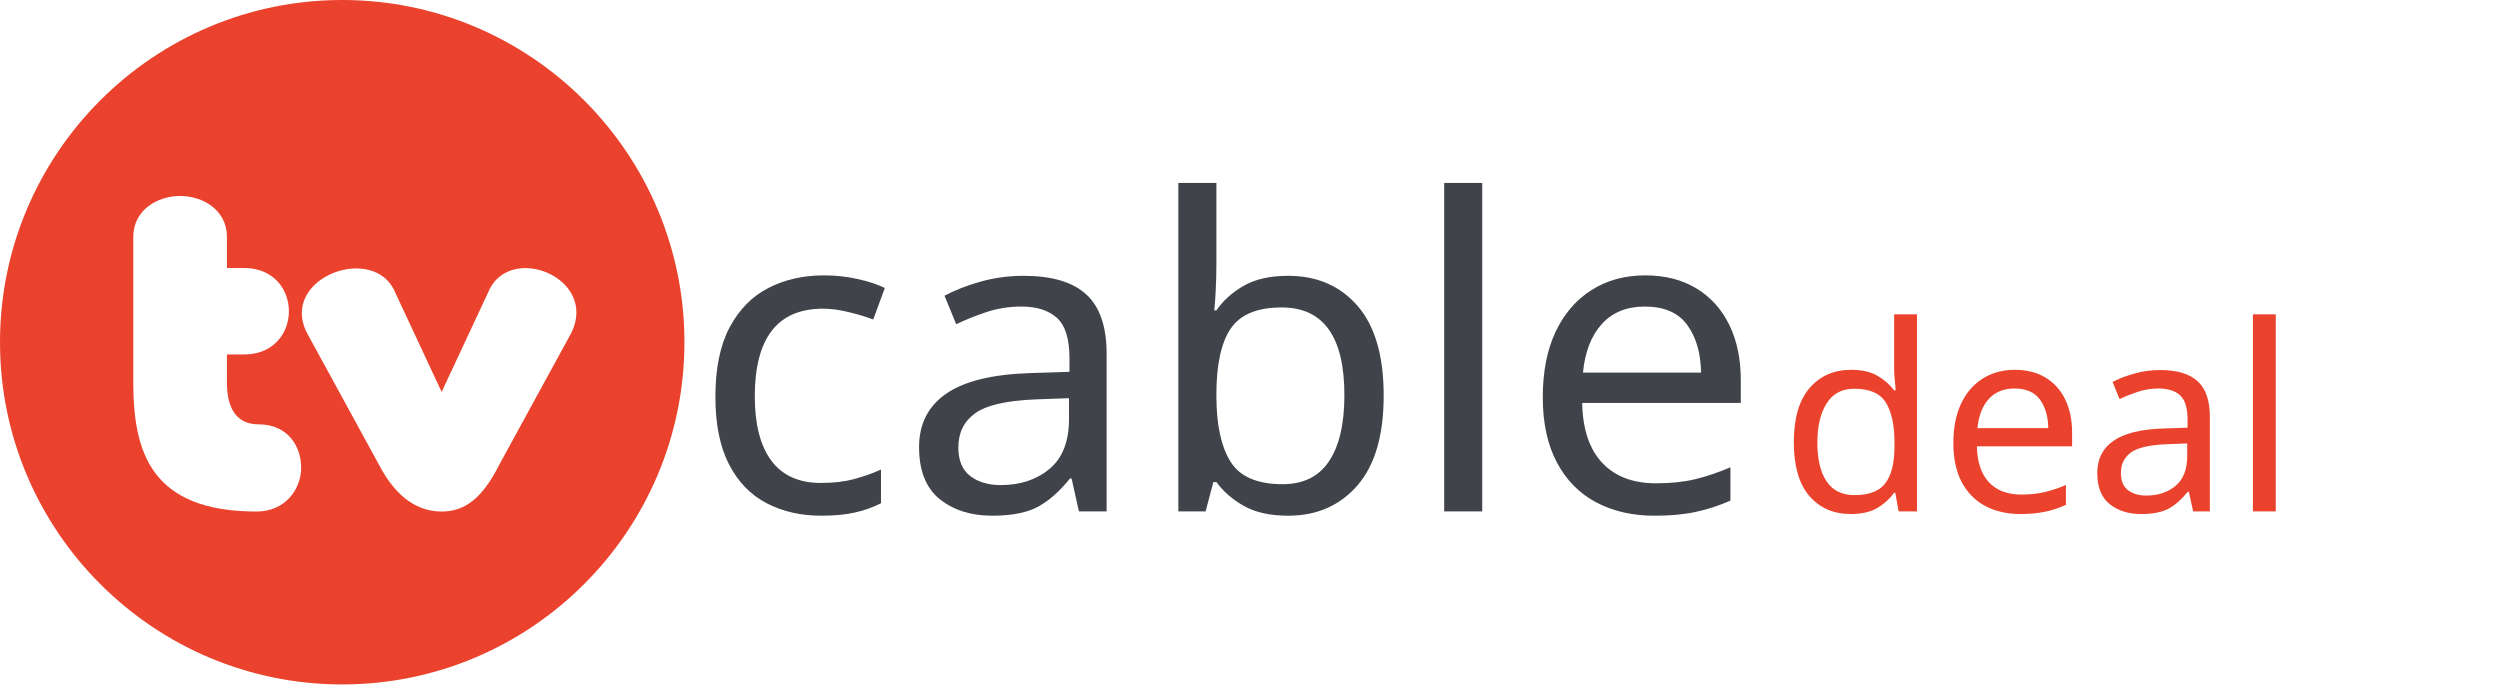
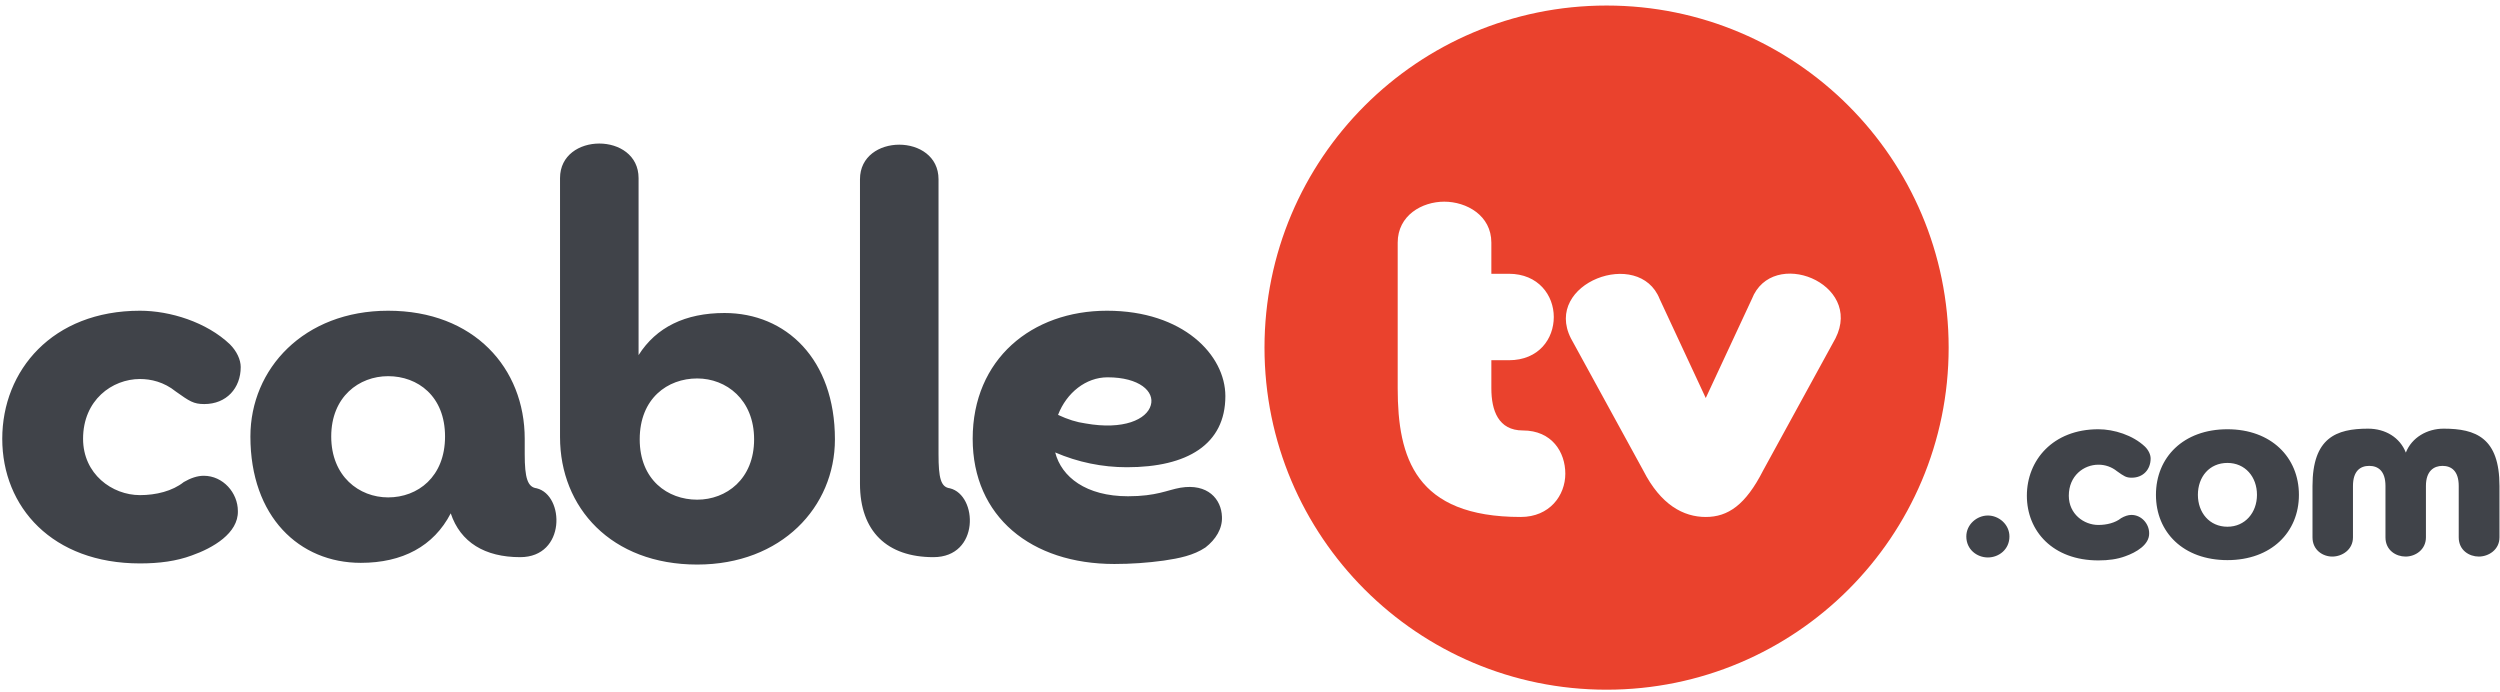
- <svg xmlns="http://www.w3.org/2000/svg" version="1.1" id="Layer_1" x="0px" y="0px" viewBox="-132 349 347 96" style="enable-background:new -132 349 347 96;" xml:space="preserve">
-   <style type="text/css">
- 	.st0{fill:#EA422D;}
- 	.st1{fill:#404349;}
- 	.st2{font-family:'ChalkboardSE-Bold';}
- 	.st3{font-size:60px;}
- 	.st4{font-size:36px;}
- </style>
-   <g>
-     <path class="st0" d="M-84.5,349c-26.2,0-47.5,21.3-47.5,47.5c0,26.2,21.3,47.5,47.5,47.5c26.2,0,47.5-21.3,47.5-47.5   S-58.3,349-84.5,349L-84.5,349z M-96.4,420c-14.6,0-17.1-8.2-17.1-17.9v-20.2c0-3.8,3.4-5.7,6.5-5.7c3.1,0,6.5,1.9,6.5,5.7v4.3h2.4   c4.1,0,6.2,3,6.2,6c0,3-2.1,6-6.2,6h-2.4v3.9c0,3.1,1,5.8,4.4,5.8c4,0,5.9,3,5.9,6S-92.4,420-96.4,420z M-52.7,395.2l-10,18.3   c-2.4,4.8-4.9,6.5-8,6.5s-6.2-1.7-8.7-6.5l-10-18.3c-3.9-7.7,9.5-12.6,12.3-5.5l6.4,13.7l6.4-13.7   C-61.5,382.5-48.9,387.5-52.7,395.2z" />
-     <path class="st1" d="M257.3,426.1c-2.1,0.8-4.5,1.1-7.2,1.1c-12.2,0-19.1-7.8-19.1-17.3c0-9.5,7-17.8,19.1-17.8   c4.2,0,9.2,1.6,12.5,4.7c0.9,0.9,1.5,2.1,1.5,3.2c0,2.9-2,5.1-5.1,5.1c-1.5,0-2.1-0.4-3.9-1.7c-1.7-1.3-3.5-1.7-5-1.7   c-3.9,0-7.9,2.9-7.9,8.3c0,4.9,4,7.8,7.9,7.8c2.2,0,4.5-0.6,6.1-1.8c0.9-0.6,1.9-0.9,2.8-0.9c2.7,0,4.7,2.4,4.7,4.9   C263.8,423,260.2,425.1,257.3,426.1 M303.5,412c0,3.3,0.4,4.6,1.7,4.7c3.9,0.9,4.1,9.6-2.3,9.6c-4.9,0-8.3-2.1-9.6-6.1   c-2.4,4.6-6.7,6.9-12.5,6.9c-8.5,0-15.3-6.4-15.3-17.5c0-9.4,7.4-17.5,19.1-17.5c11.9,0,19,8,19,17.8   C303.5,409.9,303.5,412,303.5,412z M284.6,401.2c-4,0-7.9,2.8-7.9,8.4c0,5.5,3.9,8.5,7.9,8.5c4.1,0,7.9-2.8,7.9-8.5   C292.5,404,288.7,401.2,284.6,401.2z M308.4,373.7c0-6.4,10.9-6.4,10.9,0v24.6c2.4-3.9,6.5-5.8,11.9-5.8c8.5,0,15.3,6.4,15.3,17.5   c0,9.4-7.4,17.4-19.1,17.4c-11.9,0-19-7.9-19-17.7C308.4,409.7,308.4,373.7,308.4,373.7z M327.5,418.4c4,0,7.9-2.8,7.9-8.4   c0-5.5-3.9-8.5-7.9-8.5c-4.1,0-8,2.8-8,8.5C319.5,415.6,323.3,418.4,327.5,418.4z M350.1,373.9c0-6.4,10.9-6.4,10.9,0V412   c0,3.3,0.3,4.6,1.6,4.7c3.9,0.9,4.2,9.6-2.3,9.6c-6.4,0-10.2-3.6-10.2-10.2V373.9 M377.1,411.8c0.9,3.4,4.3,6.1,10.1,6.1   c3.9,0,5.5-0.9,7.3-1.2c3.8-0.6,5.7,1.6,5.8,4c0.1,1.7-0.9,3.2-2.3,4.3c-1.7,1.1-3.6,1.5-5.8,1.8c-2.3,0.3-4.6,0.5-6.9,0.5   c-11.5,0-19.7-6.6-19.7-17.4c0-11.1,8.2-17.8,18.6-17.8c10.6,0,16.4,6.2,16.4,11.9c0,6.7-5.3,9.9-13.7,9.9   C383.7,413.9,380.3,413.2,377.1,411.8z M377.5,406.6c1.3,0.6,2.6,1,3.8,1.2c5.3,0.9,8.5-0.6,9.1-2.5c0.6-1.9-1.6-3.9-6-3.9   C381.4,401.4,378.7,403.5,377.5,406.6L377.5,406.6z M405.6,423.5c0-1.7,1.5-2.9,3-2.9s3,1.2,3,2.9c0,1.8-1.5,2.9-3,2.9   S405.6,425.3,405.6,423.5 M427.7,426.2c-1.1,0.4-2.3,0.6-3.7,0.6c-6.3,0-9.9-4.1-9.9-9c0-4.9,3.6-9.2,9.9-9.2   c2.2,0,4.8,0.8,6.5,2.4c0.5,0.5,0.8,1.1,0.8,1.6c0,1.5-1,2.7-2.6,2.7c-0.8,0-1.1-0.2-2-0.9c-0.7-0.6-1.6-0.9-2.6-0.9   c-2,0-4.1,1.5-4.1,4.3c0,2.5,2.1,4.1,4.1,4.1c1.1,0,2.3-0.3,3.2-0.9c0.5-0.3,1-0.5,1.4-0.5c1.4,0,2.5,1.2,2.5,2.5   C431,424.6,429.2,425.7,427.7,426.2 M441.9,426.7c-6.1,0-9.9-3.9-9.9-9.1c0-5.2,3.8-9.1,9.9-9.1c6.1,0,9.9,3.9,9.9,9.1   S447.9,426.7,441.9,426.7z M441.9,413.3c-2.5,0-4.1,1.9-4.1,4.4c0,2.5,1.6,4.4,4.1,4.4c2.5,0,4.1-2,4.1-4.4   C446,415.2,444.3,413.3,441.9,413.3z M474,416.5c0-2.1-1-2.8-2.3-2.8c-1.2,0-2.3,0.7-2.3,2.8v7.1c0,1.7-1.5,2.7-2.8,2.7   c-1.3,0-2.8-0.9-2.8-2.7v-7.1c0-2.1-1-2.8-2.3-2.8s-2.3,0.7-2.3,2.8v7.1c0,1.7-1.5,2.7-2.9,2.7c-1.3,0-2.7-0.9-2.7-2.7v-7.1   c0-6.7,3.3-8,7.7-8c2.4,0,4.4,1.2,5.2,3.3c0.8-2.1,3-3.3,5.2-3.3c4.5,0,7.7,1.3,7.7,8v7.1c0,1.7-1.5,2.7-2.9,2.7   c-1.3,0-2.8-0.9-2.8-2.7L474,416.5" />
-     <text transform="matrix(1 0 0 1 -36 419.9867)" class="st1 st2 st3">cable</text>
+ <svg xmlns="http://www.w3.org/2000/svg" width="347" height="96" viewBox="0 0 347 96">
+   <g fill="none" fill-rule="evenodd">
+     <path d="M222.992.769c-26.223 0-47.48 21.258-47.48 47.481 0 26.223 21.257 47.48 47.48 47.48 26.224 0 47.481-21.257 47.481-47.48 0-26.223-21.257-47.481-47.481-47.481zm-11.918 70.987C196.46 71.756 194 63.541 194 53.902V33.68c0-3.791 3.38-5.688 6.46-5.688 3.081 0 6.54 1.897 6.54 5.688V38h2.426c4.107 0 6.24 2.998 6.24 6s-2.054 6-6.24 6H207v3.902c0 3.082.976 5.846 4.373 5.846 4.028 0 5.893 3.002 5.893 6.004s-2.163 6.004-6.192 6.004zm43.696-24.805l-10.033 18.327c-2.449 4.82-4.897 6.478-7.978 6.478-3.081 0-6.24-1.658-8.69-6.478l-10.032-18.327c-3.871-7.662 9.48-12.639 12.323-5.45l6.399 13.745 6.398-13.745c2.844-7.268 15.484-2.212 11.613 5.45z" fill="#EA422D" />
+     <path d="M26.618 77.097c-2.133.79-4.503 1.106-7.188 1.106C7.264 78.203.313 70.382.313 60.902c0-9.478 6.951-17.773 19.117-17.773 4.186 0 9.242 1.58 12.48 4.66.948.948 1.501 2.133 1.501 3.16 0 2.923-1.975 5.135-5.056 5.135-1.501 0-2.053-.395-3.949-1.738-1.659-1.343-3.475-1.739-4.976-1.739-3.871 0-7.9 2.924-7.9 8.295 0 4.899 4.029 7.821 7.9 7.821 2.212 0 4.502-.553 6.082-1.817.948-.553 1.896-.869 2.764-.869 2.687 0 4.741 2.37 4.741 4.898.079 3.081-3.476 5.135-6.399 6.162m46.213-14.062c0 3.318.396 4.582 1.659 4.74 3.871.948 4.108 9.559-2.291 9.559-4.897 0-8.294-2.055-9.636-6.083-2.371 4.581-6.715 6.872-12.482 6.872-8.531 0-15.325-6.398-15.325-17.537 0-9.4 7.426-17.457 19.117-17.457 11.928 0 18.958 7.978 18.958 17.773v2.133zM53.873 52.213c-4.029 0-7.899 2.844-7.899 8.373 0 5.53 3.87 8.453 7.899 8.453 4.108 0 7.899-2.844 7.899-8.453 0-5.607-3.791-8.373-7.899-8.373zm23.859-27.49c0-6.399 10.902-6.399 10.902 0v24.568c2.448-3.871 6.477-5.846 11.928-5.846 8.531 0 15.325 6.399 15.325 17.536 0 9.401-7.426 17.379-19.117 17.379-11.928 0-19.038-7.899-19.038-17.694V24.723zM96.77 69.355c4.029 0 7.9-2.843 7.9-8.374 0-5.529-3.871-8.452-7.9-8.452-4.108 0-7.978 2.765-7.978 8.452 0 5.609 3.87 8.374 7.978 8.374zm22.595-44.474c0-6.399 10.902-6.399 10.902 0v38.154c0 3.318.315 4.582 1.58 4.74 3.87.948 4.186 9.559-2.291 9.559-6.399 0-10.191-3.555-10.191-10.191V24.881m27.097 37.918c.869 3.396 4.266 6.082 10.111 6.082 3.95 0 5.451-.869 7.268-1.185 3.792-.632 5.687 1.579 5.766 4.029.08 1.659-.869 3.16-2.291 4.265-1.658 1.107-3.633 1.502-5.766 1.818a49.993 49.993 0 0 1-6.872.473c-11.533 0-19.67-6.556-19.67-17.379 0-11.058 8.216-17.773 18.642-17.773 10.586 0 16.431 6.162 16.431 11.85 0 6.713-5.292 9.873-13.666 9.873a25.06 25.06 0 0 1-9.953-2.053zm.395-5.214c1.343.632 2.607 1.026 3.791 1.185 5.293.948 8.533-.553 9.085-2.528.553-1.896-1.58-3.871-6.004-3.871-3.001 0-5.687 2.133-6.872 5.214zm126.067 16.878c0-1.681 1.476-2.91 2.993-2.91s2.993 1.229 2.993 2.91c0 1.804-1.476 2.912-2.993 2.912s-2.993-1.108-2.993-2.912m22.057 2.748c-1.106.41-2.336.574-3.73.574-6.315 0-9.922-4.059-9.922-8.98 0-4.92 3.607-9.225 9.922-9.225 2.173 0 4.797.82 6.478 2.42.492.491.779 1.106.779 1.639 0 1.517-1.026 2.666-2.624 2.666-.78 0-1.067-.205-2.05-.903a4.048 4.048 0 0 0-2.583-.902c-2.009 0-4.101 1.518-4.101 4.305 0 2.543 2.092 4.059 4.101 4.059 1.147 0 2.337-.286 3.157-.942.491-.287.984-.451 1.435-.451 1.394 0 2.46 1.23 2.46 2.542.041 1.598-1.804 2.665-3.322 3.198m14.187.533c-6.109 0-9.922-3.854-9.922-9.061s3.813-9.103 9.922-9.103c6.067 0 9.922 3.896 9.922 9.103s-3.855 9.061-9.922 9.061zm0-13.49c-2.501 0-4.101 1.928-4.101 4.429 0 2.46 1.6 4.427 4.101 4.427 2.46 0 4.1-1.967 4.1-4.427 0-2.501-1.64-4.429-4.1-4.429zm32.103 3.199c0-2.092-1.026-2.789-2.255-2.789-1.19 0-2.297.697-2.297 2.789v7.133c0 1.723-1.476 2.666-2.829 2.666-1.312 0-2.787-.861-2.787-2.666v-7.133c0-2.092-1.026-2.789-2.256-2.789-1.23 0-2.255.697-2.255 2.789v7.133c0 1.723-1.517 2.666-2.87 2.666-1.312 0-2.747-.902-2.747-2.666v-7.133c0-6.684 3.28-7.955 7.708-7.955 2.42 0 4.428 1.23 5.248 3.321.82-2.091 2.952-3.321 5.248-3.321 4.469 0 7.749 1.271 7.749 7.955v7.133c0 1.723-1.517 2.666-2.869 2.666-1.313 0-2.788-.861-2.788-2.666v-7.133" fill="#404349" />
  </g>
-   <text transform="matrix(1 0 0 1 115 419.9867)" class="st0 st2 st4">deal</text>
</svg>
